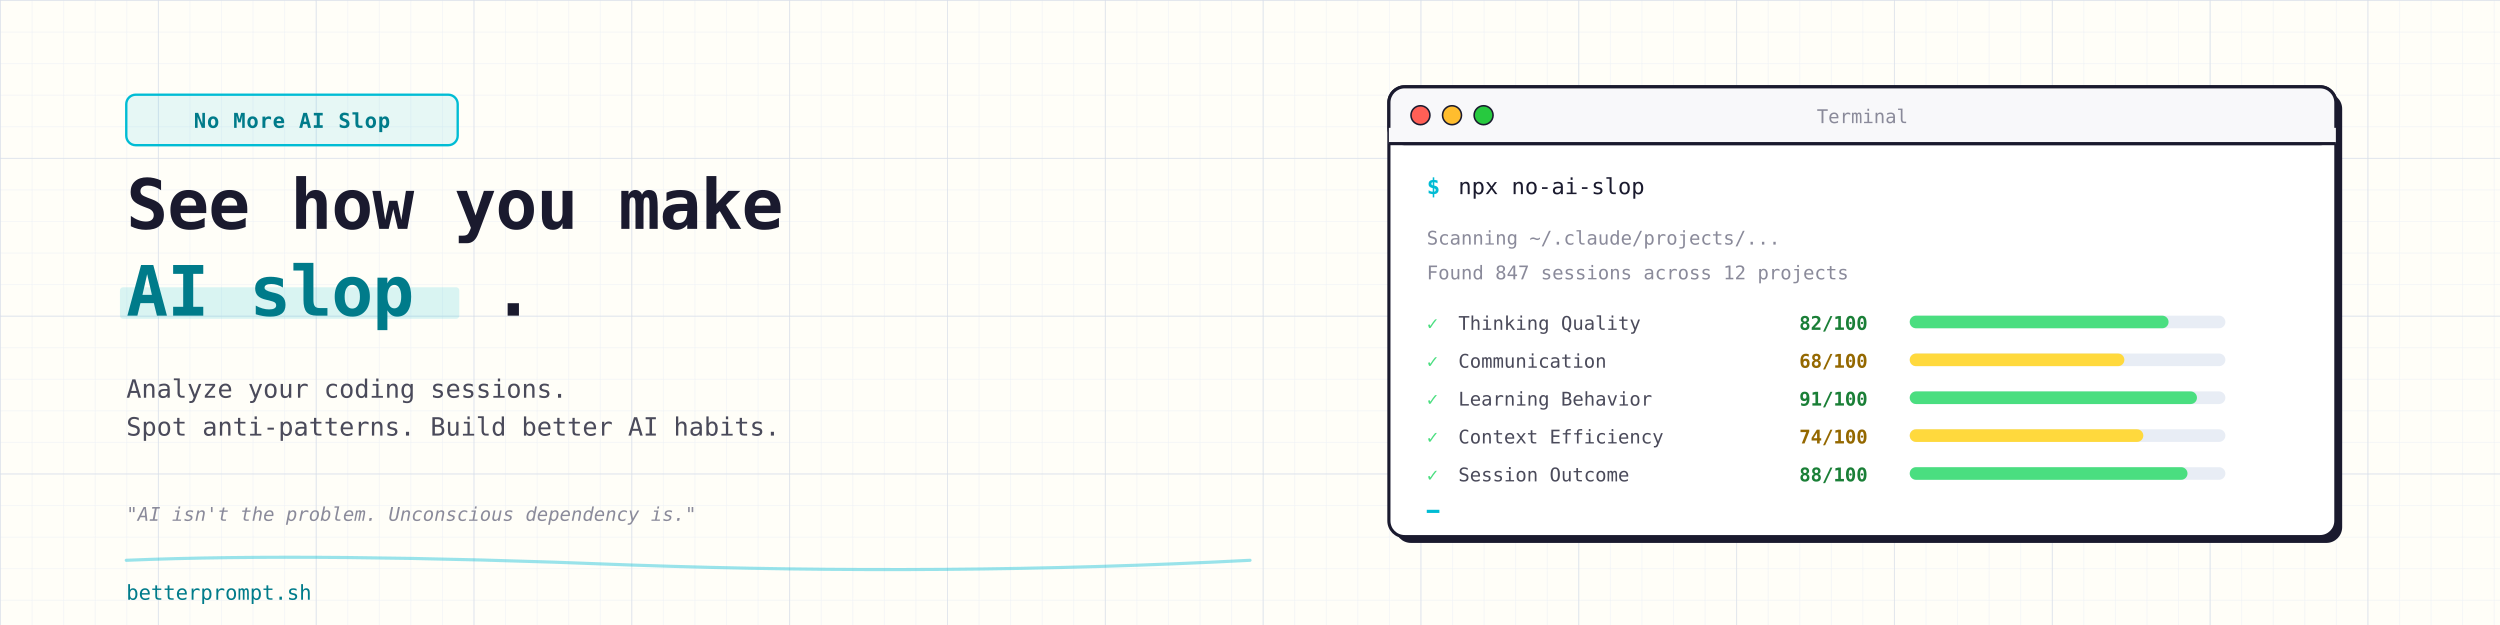
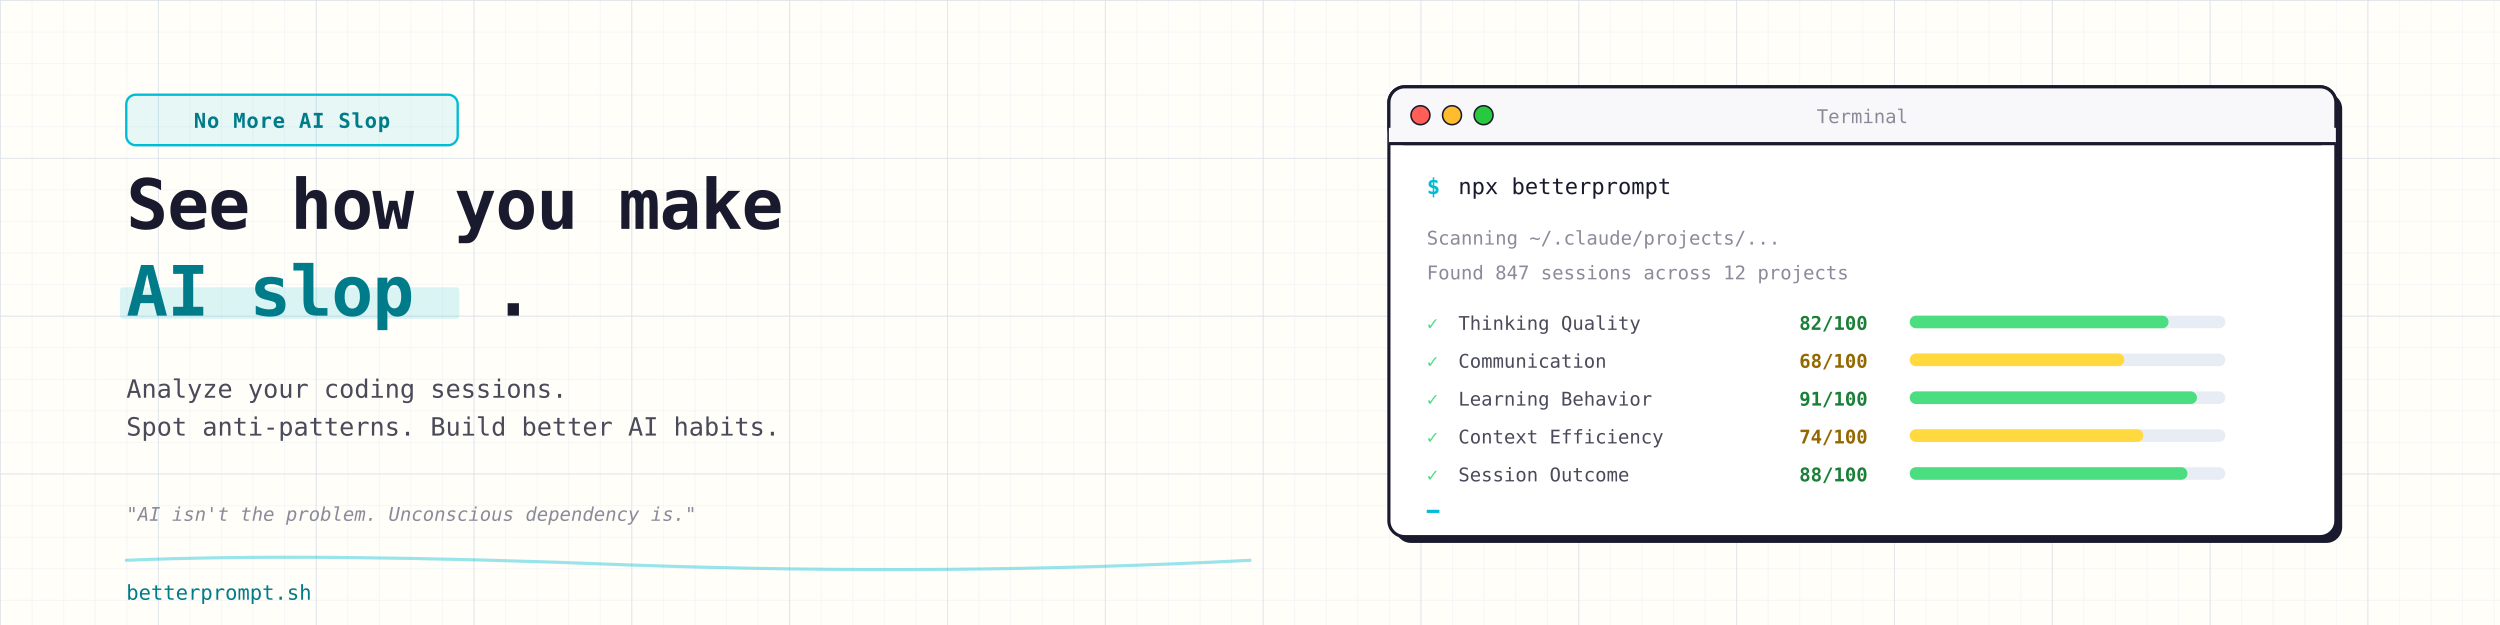
<svg xmlns="http://www.w3.org/2000/svg" viewBox="0 0 1584 396" width="1584" height="396">
  <defs>
    <pattern id="grid" width="20" height="20" patternUnits="userSpaceOnUse">
      <path d="M 20 0 L 0 0 0 20" fill="none" stroke="#E8EDF5" stroke-width="0.5" />
    </pattern>
    <pattern id="majorGrid" width="100" height="100" patternUnits="userSpaceOnUse">
      <path d="M 100 0 L 0 0 0 100" fill="none" stroke="#D8DDE8" stroke-width="0.8" />
    </pattern>
    <filter id="paper">
      <feTurbulence type="fractalNoise" baseFrequency="0.4" numOctaves="4" result="noise" />
      <feColorMatrix type="saturate" values="0" in="noise" result="grayNoise" />
      <feBlend in="SourceGraphic" in2="grayNoise" mode="multiply" result="blend" />
      <feComponentTransfer in="blend">
        <feFuncA type="linear" slope="1" />
      </feComponentTransfer>
    </filter>
  </defs>
  <rect width="1584" height="396" fill="#FFFEF8" />
  <rect width="1584" height="396" fill="url(#grid)" />
  <rect width="1584" height="396" fill="url(#majorGrid)" />
  <rect x="80" y="60" width="210" height="32" rx="6" fill="#00BCD4" fill-opacity="0.1" stroke="#00BCD4" stroke-width="1.5" />
  <text x="185" y="81" font-family="'Fira Code', 'SF Mono', 'Consolas', monospace" font-size="13" font-weight="600" fill="#007B8A" text-anchor="middle" letter-spacing="0.5">No More AI Slop</text>
  <text x="80" y="145" font-family="'Fira Code', 'SF Mono', 'Consolas', monospace" font-size="44" font-weight="700" fill="#1A1A2E" letter-spacing="-0.5">
    See how you make
  </text>
  <rect x="76" y="182" width="215" height="20" rx="2" fill="#00BCD4" fill-opacity="0.15" />
  <text x="80" y="200" font-family="'Fira Code', 'SF Mono', 'Consolas', monospace" font-size="44" font-weight="700" fill="#007B8A" letter-spacing="-0.5">AI slop</text>
  <text x="312" y="200" font-family="'Fira Code', 'SF Mono', 'Consolas', monospace" font-size="44" font-weight="700" fill="#1A1A2E" letter-spacing="-0.5">.</text>
  <text x="80" y="252" font-family="'Fira Code', 'SF Mono', 'Consolas', monospace" font-size="16" font-weight="400" fill="#4A4A5A">
    Analyze your coding sessions.
  </text>
  <text x="80" y="276" font-family="'Fira Code', 'SF Mono', 'Consolas', monospace" font-size="16" font-weight="400" fill="#4A4A5A">
    Spot anti-patterns. Build better AI habits.
  </text>
  <text x="80" y="330" font-family="'Fira Code', 'SF Mono', 'Consolas', monospace" font-size="12" font-weight="400" fill="#8A8A9A" font-style="italic">
    "AI isn't the problem. Unconscious dependency is."
  </text>
  <g transform="translate(880, 55)">
    <rect x="4" y="4" width="600" height="285" rx="10" fill="#1A1A2E" />
    <rect x="0" y="0" width="600" height="285" rx="10" fill="#FFFFFF" stroke="#1A1A2E" stroke-width="2" />
    <rect x="0" y="0" width="600" height="36" rx="10" fill="#F8F8FA" stroke="#1A1A2E" stroke-width="2" />
    <rect x="0" y="26" width="600" height="10" fill="#F8F8FA" />
    <line x1="0" y1="36" x2="600" y2="36" stroke="#1A1A2E" stroke-width="2" />
    <circle cx="20" cy="18" r="6" fill="#ff5f56" stroke="#1A1A2E" stroke-width="1" />
    <circle cx="40" cy="18" r="6" fill="#ffbd2e" stroke="#1A1A2E" stroke-width="1" />
    <circle cx="60" cy="18" r="6" fill="#27c93f" stroke="#1A1A2E" stroke-width="1" />
    <text x="300" y="23" font-family="'Fira Code', 'SF Mono', 'Consolas', monospace" font-size="12" font-weight="500" fill="#8A8A9A" text-anchor="middle">Terminal</text>
    <text x="24" y="68" font-family="'Fira Code', 'SF Mono', 'Consolas', monospace" font-size="14" font-weight="600" fill="#00BCD4">$</text>
-     <text x="44" y="68" font-family="'Fira Code', 'SF Mono', 'Consolas', monospace" font-size="14" font-weight="500" fill="#1A1A2E">npx no-ai-slop</text>
+     <text x="44" y="68" font-family="'Fira Code', 'SF Mono', 'Consolas', monospace" font-size="14" font-weight="500" fill="#1A1A2E">npx betterprompt</text>
    <text x="24" y="100" font-family="'Fira Code', 'SF Mono', 'Consolas', monospace" font-size="12" fill="#8A8A9A">Scanning ~/.claude/projects/...</text>
    <text x="24" y="122" font-family="'Fira Code', 'SF Mono', 'Consolas', monospace" font-size="12" fill="#8A8A9A">Found 847 sessions across 12 projects</text>
    <text x="24" y="154" font-family="'Fira Code', 'SF Mono', 'Consolas', monospace" font-size="12" fill="#4ADE80">✓</text>
    <text x="44" y="154" font-family="'Fira Code', 'SF Mono', 'Consolas', monospace" font-size="12" fill="#4A4A5A">Thinking Quality</text>
    <text x="260" y="154" font-family="'Fira Code', 'SF Mono', 'Consolas', monospace" font-size="12" font-weight="600" fill="#1A7F37">82/100</text>
    <rect x="330" y="145" width="200" height="8" rx="4" fill="#E8EDF5" />
    <rect x="330" y="145" width="164" height="8" rx="4" fill="#4ADE80" />
    <text x="24" y="178" font-family="'Fira Code', 'SF Mono', 'Consolas', monospace" font-size="12" fill="#4ADE80">✓</text>
    <text x="44" y="178" font-family="'Fira Code', 'SF Mono', 'Consolas', monospace" font-size="12" fill="#4A4A5A">Communication</text>
    <text x="260" y="178" font-family="'Fira Code', 'SF Mono', 'Consolas', monospace" font-size="12" font-weight="600" fill="#946800">68/100</text>
    <rect x="330" y="169" width="200" height="8" rx="4" fill="#E8EDF5" />
    <rect x="330" y="169" width="136" height="8" rx="4" fill="#FFD93D" />
    <text x="24" y="202" font-family="'Fira Code', 'SF Mono', 'Consolas', monospace" font-size="12" fill="#4ADE80">✓</text>
    <text x="44" y="202" font-family="'Fira Code', 'SF Mono', 'Consolas', monospace" font-size="12" fill="#4A4A5A">Learning Behavior</text>
    <text x="260" y="202" font-family="'Fira Code', 'SF Mono', 'Consolas', monospace" font-size="12" font-weight="600" fill="#1A7F37">91/100</text>
    <rect x="330" y="193" width="200" height="8" rx="4" fill="#E8EDF5" />
    <rect x="330" y="193" width="182" height="8" rx="4" fill="#4ADE80" />
    <text x="24" y="226" font-family="'Fira Code', 'SF Mono', 'Consolas', monospace" font-size="12" fill="#4ADE80">✓</text>
    <text x="44" y="226" font-family="'Fira Code', 'SF Mono', 'Consolas', monospace" font-size="12" fill="#4A4A5A">Context Efficiency</text>
    <text x="260" y="226" font-family="'Fira Code', 'SF Mono', 'Consolas', monospace" font-size="12" font-weight="600" fill="#946800">74/100</text>
    <rect x="330" y="217" width="200" height="8" rx="4" fill="#E8EDF5" />
    <rect x="330" y="217" width="148" height="8" rx="4" fill="#FFD93D" />
    <text x="24" y="250" font-family="'Fira Code', 'SF Mono', 'Consolas', monospace" font-size="12" fill="#4ADE80">✓</text>
    <text x="44" y="250" font-family="'Fira Code', 'SF Mono', 'Consolas', monospace" font-size="12" fill="#4A4A5A">Session Outcome</text>
    <text x="260" y="250" font-family="'Fira Code', 'SF Mono', 'Consolas', monospace" font-size="12" font-weight="600" fill="#1A7F37">88/100</text>
    <rect x="330" y="241" width="200" height="8" rx="4" fill="#E8EDF5" />
    <rect x="330" y="241" width="176" height="8" rx="4" fill="#4ADE80" />
    <rect x="24" y="268" width="8" height="2" fill="#00BCD4" />
  </g>
  <path d="M 80 355 Q 200 350 400 358 Q 600 365 792 355" stroke="#00BCD4" stroke-width="2" fill="none" stroke-linecap="round" opacity="0.4" />
  <text x="80" y="380" font-family="'Fira Code', 'SF Mono', 'Consolas', monospace" font-size="13" font-weight="500" fill="#007B8A">betterprompt.sh</text>
</svg>
